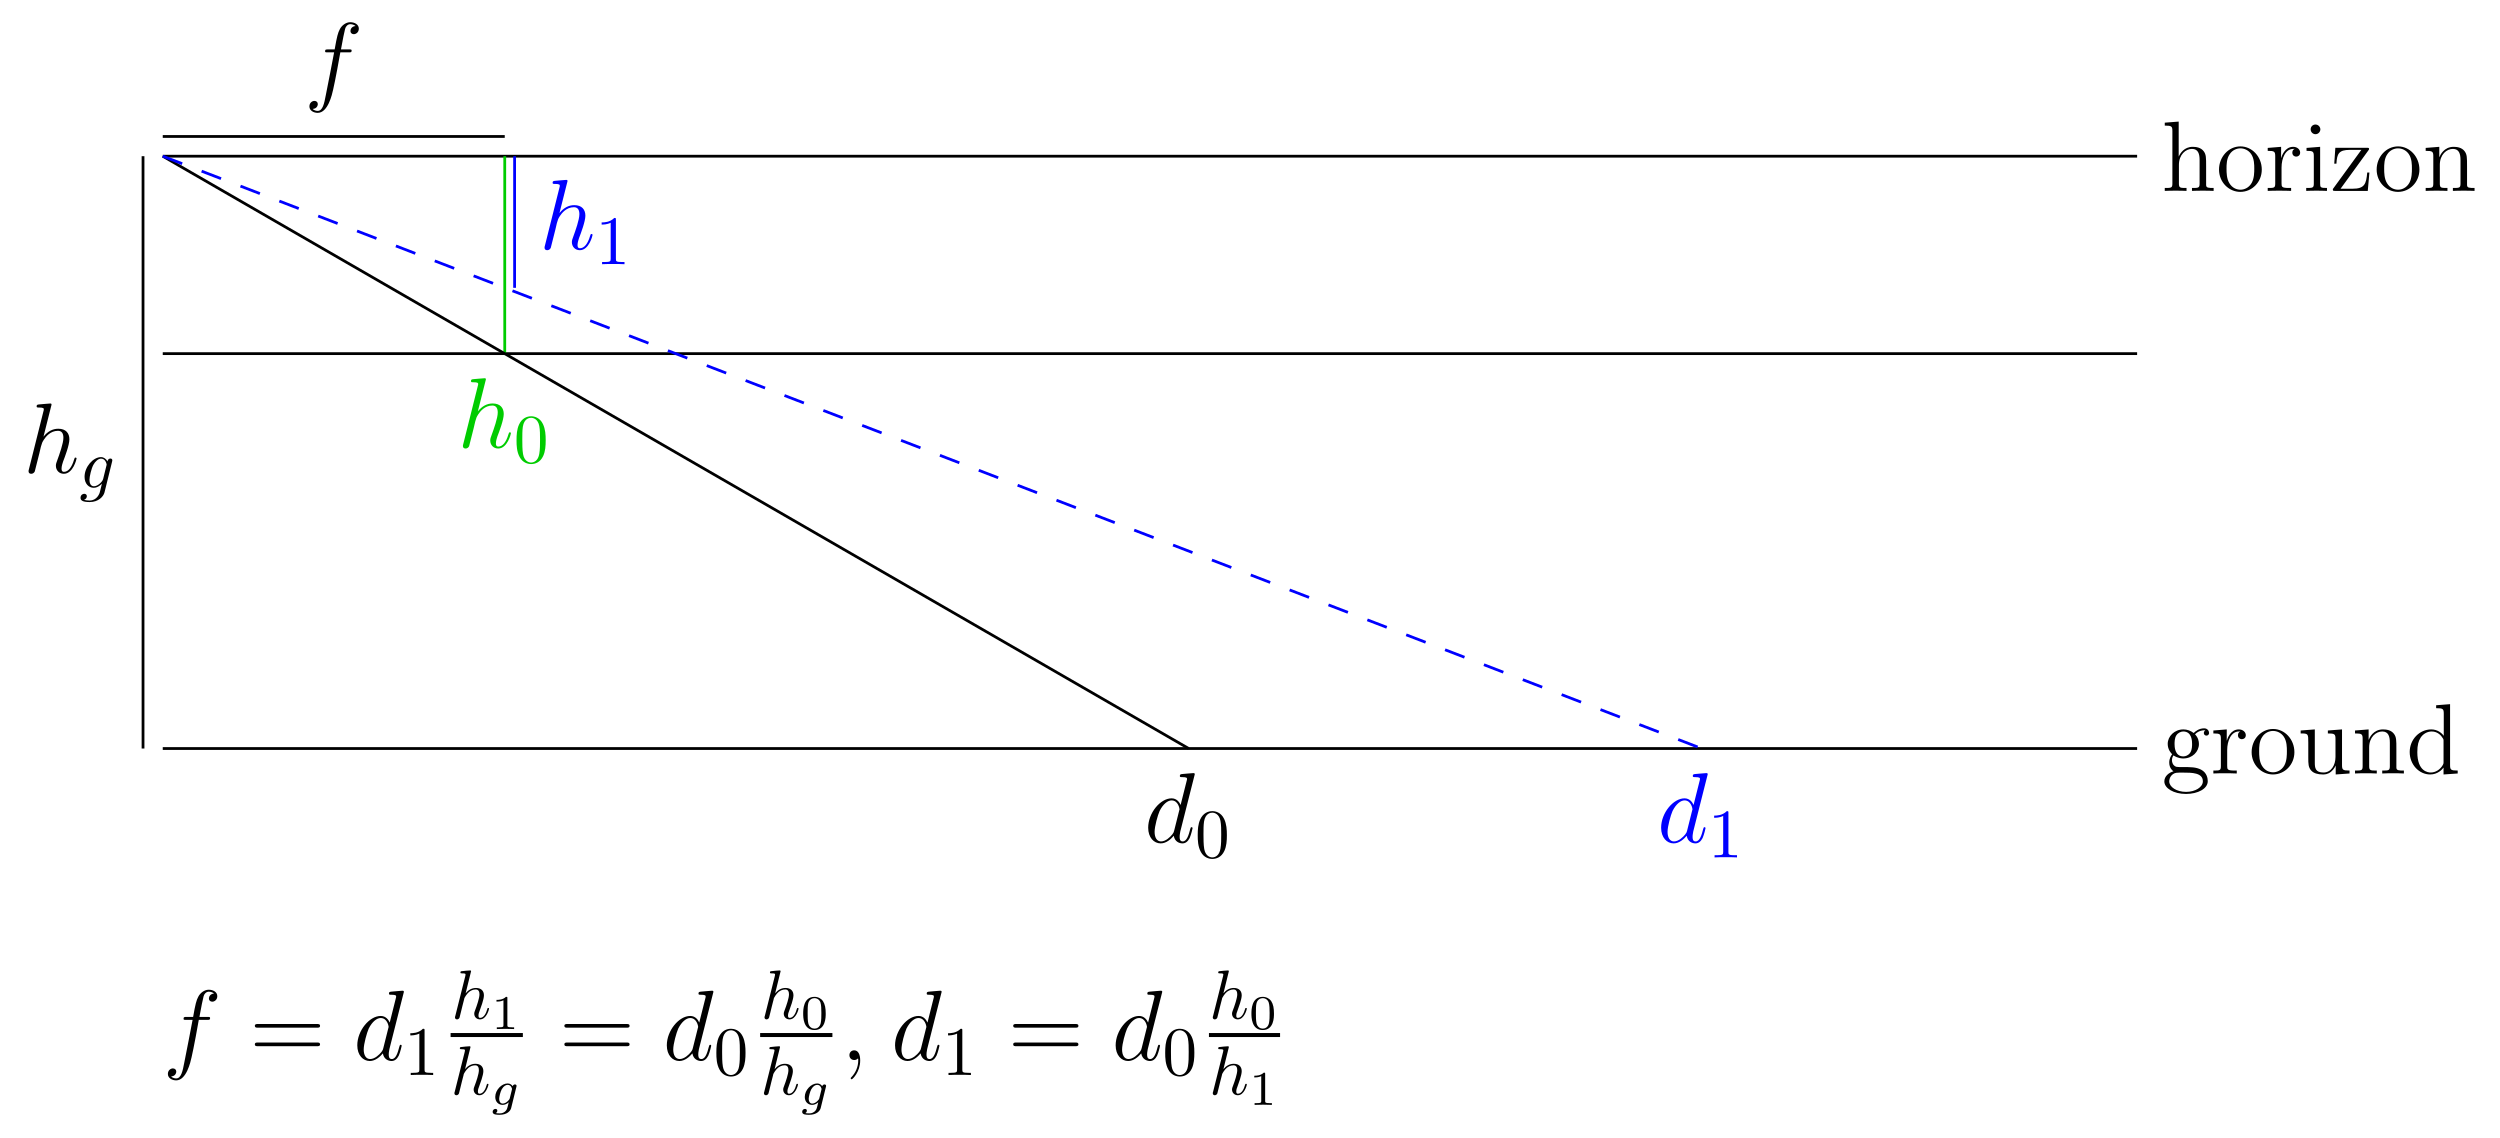
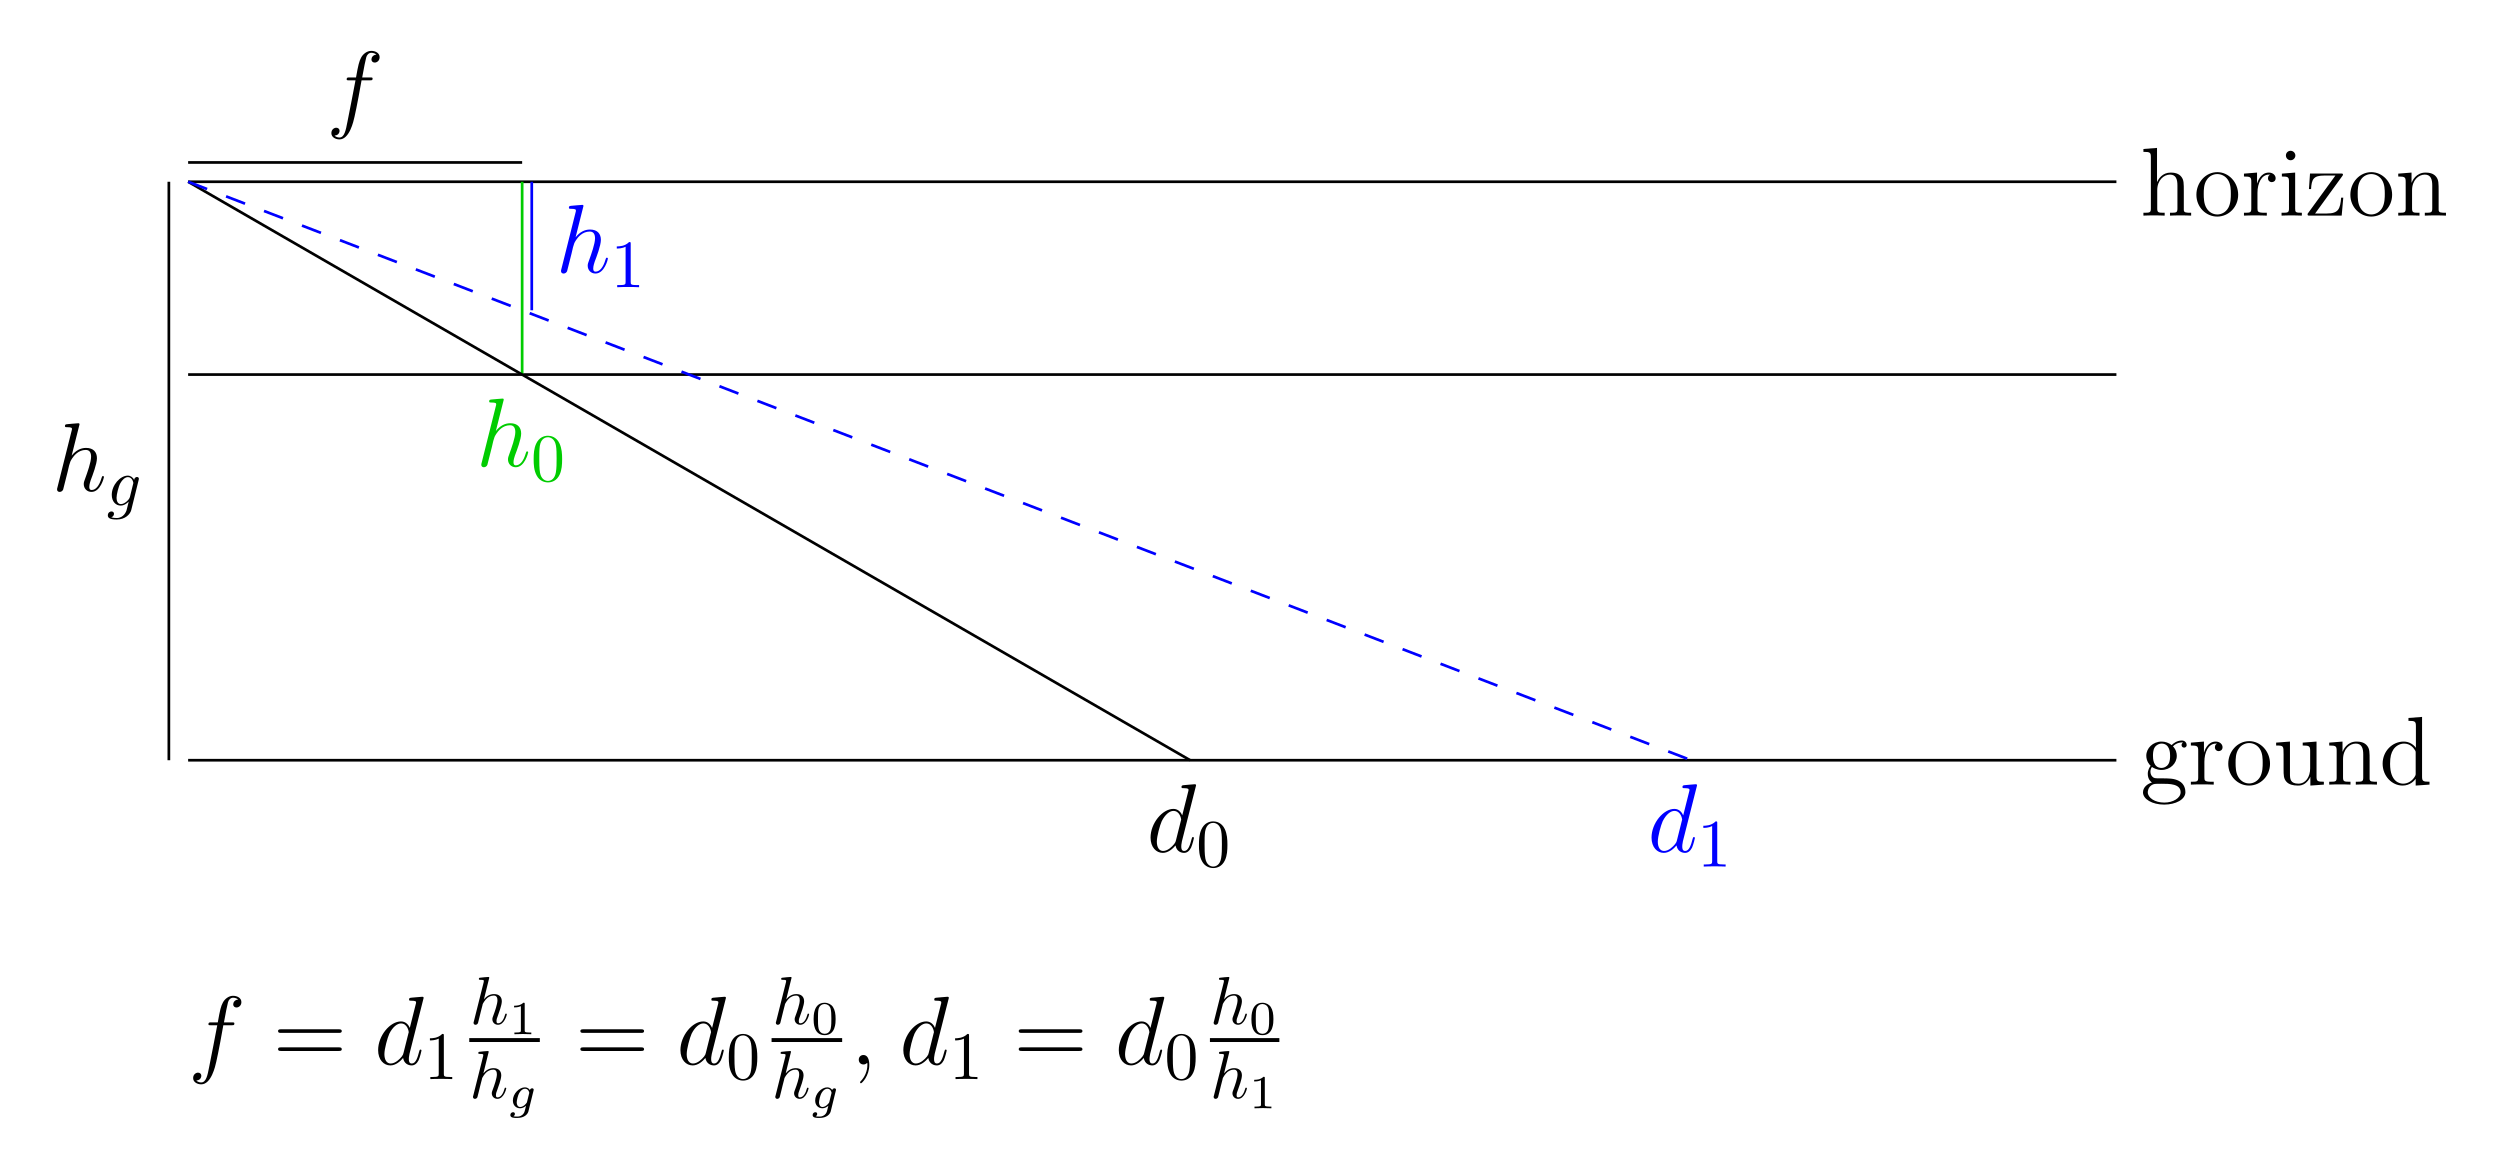
- <svg xmlns="http://www.w3.org/2000/svg" xmlns:xlink="http://www.w3.org/1999/xlink" width="358.937" height="163.311" viewBox="0 0 358.937 163.311">
+ <svg xmlns="http://www.w3.org/2000/svg" xmlns:xlink="http://www.w3.org/1999/xlink" width="367.515" height="171.89" viewBox="0 0 367.515 171.89">
  <defs>
    <g>
      <g id="glyph-0-0">
        <path d="M 6.391 -3.484 C 6.391 -4.812 6.391 -5.219 6.047 -5.688 C 5.641 -6.234 4.969 -6.328 4.469 -6.328 C 3.234 -6.328 2.672 -5.391 2.469 -4.953 L 2.453 -4.953 L 2.453 -9.953 L 0.453 -9.797 L 0.453 -9.375 C 1.438 -9.375 1.547 -9.281 1.547 -8.578 L 1.547 -1.062 C 1.547 -0.422 1.391 -0.422 0.453 -0.422 L 0.453 0 C 0.828 -0.031 1.609 -0.031 2.016 -0.031 C 2.422 -0.031 3.203 -0.031 3.578 0 L 3.578 -0.422 C 2.656 -0.422 2.484 -0.422 2.484 -1.062 L 2.484 -3.734 C 2.484 -5.234 3.469 -6.031 4.359 -6.031 C 5.25 -6.031 5.453 -5.312 5.453 -4.438 L 5.453 -1.062 C 5.453 -0.422 5.297 -0.422 4.359 -0.422 L 4.359 0 C 4.734 -0.031 5.516 -0.031 5.906 -0.031 C 6.328 -0.031 7.094 -0.031 7.469 0 L 7.469 -0.422 C 6.75 -0.422 6.391 -0.422 6.391 -0.844 Z M 6.391 -3.484 " />
      </g>
      <g id="glyph-0-1">
        <path d="M 6.578 -3.062 C 6.578 -4.922 5.172 -6.391 3.516 -6.391 C 1.797 -6.391 0.438 -4.875 0.438 -3.062 C 0.438 -1.234 1.859 0.141 3.5 0.141 C 5.188 0.141 6.578 -1.266 6.578 -3.062 Z M 3.516 -0.172 C 2.984 -0.172 2.344 -0.406 1.922 -1.109 C 1.531 -1.75 1.516 -2.594 1.516 -3.203 C 1.516 -3.75 1.516 -4.625 1.969 -5.266 C 2.359 -5.875 3 -6.109 3.5 -6.109 C 4.062 -6.109 4.656 -5.859 5.047 -5.297 C 5.5 -4.641 5.5 -3.734 5.5 -3.203 C 5.5 -2.703 5.5 -1.812 5.125 -1.141 C 4.719 -0.438 4.062 -0.172 3.516 -0.172 Z M 3.516 -0.172 " />
      </g>
      <g id="glyph-0-2">
        <path d="M 2.391 -3.344 C 2.391 -4.734 2.969 -6.031 4.078 -6.031 C 4.188 -6.031 4.219 -6.031 4.281 -6.031 C 4.156 -5.969 3.938 -5.875 3.938 -5.5 C 3.938 -5.078 4.266 -4.922 4.484 -4.922 C 4.781 -4.922 5.062 -5.109 5.062 -5.5 C 5.062 -5.922 4.672 -6.328 4.062 -6.328 C 2.844 -6.328 2.422 -5 2.344 -4.734 L 2.328 -4.734 L 2.328 -6.328 L 0.406 -6.172 L 0.406 -5.75 C 1.375 -5.75 1.484 -5.656 1.484 -4.953 L 1.484 -1.062 C 1.484 -0.422 1.328 -0.422 0.406 -0.422 L 0.406 0 C 0.797 -0.031 1.594 -0.031 2.016 -0.031 C 2.406 -0.031 3.422 -0.031 3.766 0 L 3.766 -0.422 L 3.469 -0.422 C 2.422 -0.422 2.391 -0.578 2.391 -1.094 Z M 2.391 -3.344 " />
      </g>
      <g id="glyph-0-3">
        <path d="M 2.5 -8.828 C 2.5 -9.203 2.188 -9.531 1.797 -9.531 C 1.422 -9.531 1.109 -9.234 1.109 -8.844 C 1.109 -8.422 1.453 -8.141 1.797 -8.141 C 2.234 -8.141 2.5 -8.516 2.5 -8.828 Z M 0.516 -6.172 L 0.516 -5.75 C 1.438 -5.75 1.562 -5.672 1.562 -4.969 L 1.562 -1.062 C 1.562 -0.422 1.406 -0.422 0.469 -0.422 L 0.469 0 C 0.875 -0.031 1.562 -0.031 1.984 -0.031 C 2.141 -0.031 2.969 -0.031 3.453 0 L 3.453 -0.422 C 2.531 -0.422 2.469 -0.484 2.469 -1.047 L 2.469 -6.328 Z M 0.516 -6.172 " />
      </g>
      <g id="glyph-0-4">
        <path d="M 5.469 -5.781 C 5.594 -5.938 5.594 -5.969 5.594 -6.031 C 5.594 -6.188 5.5 -6.188 5.25 -6.188 L 0.75 -6.188 L 0.594 -3.906 L 0.906 -3.906 C 0.984 -5.359 1.266 -5.891 2.828 -5.891 L 4.484 -5.891 L 0.391 -0.266 C 0.391 0 0.422 0 0.734 0 L 5.406 0 L 5.641 -2.641 L 5.328 -2.641 C 5.188 -1 4.953 -0.312 3.234 -0.312 L 1.5 -0.312 Z M 5.469 -5.781 " />
      </g>
      <g id="glyph-0-5">
        <path d="M 6.391 -3.484 C 6.391 -4.812 6.391 -5.219 6.047 -5.688 C 5.641 -6.234 4.969 -6.328 4.469 -6.328 C 3.078 -6.328 2.531 -5.141 2.422 -4.844 L 2.406 -4.844 L 2.406 -6.328 L 0.453 -6.172 L 0.453 -5.75 C 1.438 -5.75 1.547 -5.656 1.547 -4.953 L 1.547 -1.062 C 1.547 -0.422 1.391 -0.422 0.453 -0.422 L 0.453 0 C 0.828 -0.031 1.609 -0.031 2.016 -0.031 C 2.422 -0.031 3.203 -0.031 3.578 0 L 3.578 -0.422 C 2.656 -0.422 2.484 -0.422 2.484 -1.062 L 2.484 -3.734 C 2.484 -5.234 3.469 -6.031 4.359 -6.031 C 5.25 -6.031 5.453 -5.312 5.453 -4.438 L 5.453 -1.062 C 5.453 -0.422 5.297 -0.422 4.359 -0.422 L 4.359 0 C 4.734 -0.031 5.516 -0.031 5.906 -0.031 C 6.328 -0.031 7.094 -0.031 7.469 0 L 7.469 -0.422 C 6.75 -0.422 6.391 -0.422 6.391 -0.844 Z M 6.391 -3.484 " />
      </g>
      <g id="glyph-0-6">
        <path d="M 1.703 -2.594 C 2.375 -2.156 2.953 -2.156 3.109 -2.156 C 4.406 -2.156 5.359 -3.125 5.359 -4.234 C 5.359 -4.625 5.25 -5.156 4.797 -5.625 C 5.344 -6.203 6.031 -6.203 6.094 -6.203 C 6.156 -6.203 6.219 -6.203 6.281 -6.172 C 6.141 -6.109 6.062 -5.969 6.062 -5.812 C 6.062 -5.609 6.203 -5.438 6.438 -5.438 C 6.562 -5.438 6.812 -5.516 6.812 -5.828 C 6.812 -6.078 6.609 -6.484 6.109 -6.484 C 5.359 -6.484 4.812 -6.031 4.609 -5.812 C 4.172 -6.141 3.672 -6.328 3.125 -6.328 C 1.844 -6.328 0.875 -5.344 0.875 -4.25 C 0.875 -3.422 1.375 -2.891 1.516 -2.766 C 1.344 -2.547 1.094 -2.141 1.094 -1.578 C 1.094 -0.75 1.594 -0.391 1.703 -0.312 C 1.047 -0.125 0.391 0.391 0.391 1.141 C 0.391 2.125 1.734 2.938 3.5 2.938 C 5.203 2.938 6.625 2.188 6.625 1.109 C 6.625 0.75 6.531 -0.094 5.672 -0.547 C 4.938 -0.922 4.219 -0.922 2.984 -0.922 C 2.109 -0.922 2.016 -0.922 1.75 -1.188 C 1.609 -1.328 1.484 -1.609 1.484 -1.906 C 1.484 -2.156 1.562 -2.391 1.703 -2.594 Z M 3.125 -2.453 C 1.859 -2.453 1.859 -3.906 1.859 -4.234 C 1.859 -4.484 1.859 -5.078 2.109 -5.469 C 2.375 -5.875 2.812 -6.031 3.109 -6.031 C 4.375 -6.031 4.375 -4.578 4.375 -4.25 C 4.375 -3.984 4.375 -3.406 4.125 -3.016 C 3.859 -2.594 3.422 -2.453 3.125 -2.453 Z M 3.516 2.641 C 2.141 2.641 1.094 1.938 1.094 1.125 C 1.094 1 1.125 0.438 1.656 0.078 C 1.984 -0.125 2.109 -0.125 3.109 -0.125 C 4.297 -0.125 5.922 -0.125 5.922 1.125 C 5.922 1.969 4.828 2.641 3.516 2.641 Z M 3.516 2.641 " />
      </g>
      <g id="glyph-0-7">
        <path d="M 4.359 -6.172 L 4.359 -5.75 C 5.328 -5.75 5.453 -5.656 5.453 -4.953 L 5.453 -2.375 C 5.453 -1.156 4.812 -0.141 3.734 -0.141 C 2.547 -0.141 2.484 -0.812 2.484 -1.578 L 2.484 -6.328 L 0.453 -6.172 L 0.453 -5.75 C 1.547 -5.75 1.547 -5.703 1.547 -4.438 L 1.547 -2.281 C 1.547 -1.391 1.547 -0.875 1.984 -0.406 C 2.328 -0.031 2.906 0.141 3.641 0.141 C 3.891 0.141 4.344 0.141 4.828 -0.266 C 5.25 -0.609 5.484 -1.141 5.484 -1.141 L 5.484 0.141 L 7.469 0 L 7.469 -0.422 C 6.5 -0.422 6.391 -0.516 6.391 -1.219 L 6.391 -6.328 Z M 4.359 -6.172 " />
      </g>
      <g id="glyph-0-8">
        <path d="M 4.297 -9.797 L 4.297 -9.375 C 5.281 -9.375 5.391 -9.281 5.391 -8.578 L 5.391 -5.406 C 5.094 -5.828 4.469 -6.328 3.594 -6.328 C 1.938 -6.328 0.5 -4.922 0.5 -3.078 C 0.5 -1.266 1.859 0.141 3.438 0.141 C 4.531 0.141 5.156 -0.578 5.359 -0.844 L 5.359 0.141 L 7.391 0 L 7.391 -0.422 C 6.406 -0.422 6.297 -0.516 6.297 -1.219 L 6.297 -9.953 Z M 5.359 -1.672 C 5.359 -1.422 5.359 -1.375 5.156 -1.062 C 4.812 -0.562 4.234 -0.141 3.516 -0.141 C 3.141 -0.141 1.594 -0.281 1.594 -3.062 C 1.594 -4.109 1.766 -4.672 2.078 -5.156 C 2.359 -5.594 2.938 -6.031 3.656 -6.031 C 4.547 -6.031 5.047 -5.391 5.188 -5.156 C 5.359 -4.922 5.359 -4.891 5.359 -4.641 Z M 5.359 -1.672 " />
      </g>
      <g id="glyph-0-9">
        <path d="M 9.688 -4.641 C 9.891 -4.641 10.141 -4.641 10.141 -4.906 C 10.141 -5.172 9.891 -5.172 9.688 -5.172 L 1.234 -5.172 C 1.031 -5.172 0.781 -5.172 0.781 -4.922 C 0.781 -4.641 1.016 -4.641 1.234 -4.641 Z M 9.688 -1.984 C 9.891 -1.984 10.141 -1.984 10.141 -2.234 C 10.141 -2.516 9.891 -2.516 9.688 -2.516 L 1.234 -2.516 C 1.031 -2.516 0.781 -2.516 0.781 -2.25 C 0.781 -1.984 1.016 -1.984 1.234 -1.984 Z M 9.688 -1.984 " />
      </g>
      <g id="glyph-0-10">
        <path d="M 2.797 0.062 C 2.797 -0.828 2.5 -1.391 1.938 -1.391 C 1.516 -1.391 1.25 -1.078 1.25 -0.703 C 1.25 -0.312 1.516 0 1.953 0 C 2.172 0 2.328 -0.094 2.406 -0.172 C 2.453 -0.219 2.469 -0.219 2.484 -0.219 C 2.516 -0.219 2.516 -0.016 2.516 0.062 C 2.516 0.969 2.141 1.844 1.5 2.5 C 1.453 2.531 1.438 2.562 1.438 2.625 C 1.438 2.703 1.5 2.766 1.578 2.766 C 1.703 2.766 2.797 1.703 2.797 0.062 Z M 2.797 0.062 " />
      </g>
      <g id="glyph-1-0">
        <path d="M 4.031 -9.594 C 4.047 -9.656 4.078 -9.734 4.078 -9.812 C 4.078 -9.953 3.938 -9.953 3.906 -9.953 C 3.891 -9.953 3.188 -9.891 3.109 -9.891 C 2.875 -9.875 2.656 -9.844 2.391 -9.828 C 2.031 -9.797 1.938 -9.781 1.938 -9.531 C 1.938 -9.375 2.047 -9.375 2.25 -9.375 C 2.953 -9.375 2.969 -9.25 2.969 -9.109 C 2.969 -9.016 2.938 -8.906 2.922 -8.859 L 0.844 -0.562 C 0.781 -0.344 0.781 -0.312 0.781 -0.234 C 0.781 0.094 1.031 0.141 1.172 0.141 C 1.422 0.141 1.609 -0.047 1.672 -0.203 L 2.328 -2.797 C 2.391 -3.109 2.484 -3.406 2.547 -3.734 C 2.719 -4.328 2.719 -4.344 2.984 -4.766 C 3.25 -5.172 3.906 -6.031 5 -6.031 C 5.578 -6.031 5.781 -5.609 5.781 -5.031 C 5.781 -4.234 5.219 -2.672 4.906 -1.812 C 4.781 -1.469 4.703 -1.281 4.703 -1.016 C 4.703 -0.375 5.156 0.141 5.844 0.141 C 7.172 0.141 7.672 -1.969 7.672 -2.047 C 7.672 -2.125 7.609 -2.188 7.531 -2.188 C 7.406 -2.188 7.391 -2.141 7.312 -1.891 C 6.984 -0.75 6.453 -0.141 5.875 -0.141 C 5.734 -0.141 5.516 -0.156 5.516 -0.609 C 5.516 -0.984 5.688 -1.453 5.734 -1.609 C 6 -2.297 6.641 -3.984 6.641 -4.812 C 6.641 -5.688 6.141 -6.328 5.047 -6.328 C 4.234 -6.328 3.516 -5.938 2.922 -5.188 Z M 4.031 -9.594 " />
      </g>
      <g id="glyph-1-1">
        <path d="M 6.391 -5.766 C 6.688 -5.766 6.797 -5.766 6.797 -6.031 C 6.797 -6.188 6.688 -6.188 6.422 -6.188 L 5.266 -6.188 C 5.531 -7.656 5.734 -8.672 5.859 -9.141 C 5.938 -9.484 6.234 -9.812 6.609 -9.812 C 6.906 -9.812 7.219 -9.688 7.359 -9.547 C 6.797 -9.5 6.625 -9.078 6.625 -8.828 C 6.625 -8.547 6.844 -8.375 7.109 -8.375 C 7.406 -8.375 7.828 -8.625 7.828 -9.172 C 7.828 -9.766 7.234 -10.094 6.594 -10.094 C 5.984 -10.094 5.375 -9.641 5.094 -9.078 C 4.828 -8.578 4.688 -8.062 4.359 -6.188 L 3.406 -6.188 C 3.125 -6.188 2.984 -6.188 2.984 -5.922 C 2.984 -5.766 3.062 -5.766 3.359 -5.766 L 4.281 -5.766 C 4.016 -4.438 3.422 -1.188 3.094 0.344 C 2.859 1.594 2.641 2.641 1.922 2.641 C 1.875 2.641 1.469 2.641 1.203 2.359 C 1.938 2.312 1.938 1.672 1.938 1.656 C 1.938 1.375 1.719 1.203 1.453 1.203 C 1.156 1.203 0.734 1.453 0.734 2 C 0.734 2.609 1.359 2.922 1.922 2.922 C 3.391 2.922 3.984 0.297 4.141 -0.422 C 4.406 -1.516 5.109 -5.328 5.172 -5.766 Z M 6.391 -5.766 " />
      </g>
      <g id="glyph-1-2">
        <path d="M 7.219 -9.594 C 7.234 -9.656 7.266 -9.734 7.266 -9.812 C 7.266 -9.953 7.109 -9.953 7.078 -9.953 C 7.078 -9.953 6.375 -9.891 6.297 -9.891 C 6.047 -9.875 5.844 -9.844 5.578 -9.828 C 5.219 -9.797 5.125 -9.781 5.125 -9.531 C 5.125 -9.375 5.234 -9.375 5.438 -9.375 C 6.141 -9.375 6.156 -9.25 6.156 -9.109 C 6.156 -9.016 6.125 -8.906 6.109 -8.859 L 5.234 -5.375 C 5.078 -5.75 4.688 -6.328 3.938 -6.328 C 2.328 -6.328 0.578 -4.234 0.578 -2.109 C 0.578 -0.688 1.406 0.141 2.375 0.141 C 3.172 0.141 3.844 -0.469 4.25 -0.953 C 4.391 -0.094 5.062 0.141 5.5 0.141 C 5.922 0.141 6.266 -0.109 6.531 -0.625 C 6.75 -1.125 6.953 -2 6.953 -2.047 C 6.953 -2.125 6.906 -2.188 6.812 -2.188 C 6.688 -2.188 6.672 -2.109 6.609 -1.891 C 6.391 -1.047 6.125 -0.141 5.531 -0.141 C 5.125 -0.141 5.094 -0.516 5.094 -0.797 C 5.094 -0.859 5.094 -1.156 5.188 -1.562 Z M 4.312 -1.703 C 4.25 -1.469 4.25 -1.438 4.047 -1.156 C 3.734 -0.766 3.094 -0.141 2.422 -0.141 C 1.844 -0.141 1.5 -0.672 1.5 -1.516 C 1.5 -2.312 1.953 -3.922 2.219 -4.516 C 2.719 -5.516 3.391 -6.031 3.938 -6.031 C 4.891 -6.031 5.078 -4.859 5.078 -4.75 C 5.078 -4.734 5.031 -4.547 5.016 -4.516 Z M 4.312 -1.703 " />
      </g>
      <g id="glyph-2-0">
        <path d="M 4.578 -3.188 C 4.578 -3.984 4.531 -4.781 4.188 -5.516 C 3.734 -6.484 2.906 -6.641 2.5 -6.641 C 1.891 -6.641 1.172 -6.375 0.75 -5.453 C 0.438 -4.766 0.391 -3.984 0.391 -3.188 C 0.391 -2.438 0.422 -1.547 0.844 -0.781 C 1.266 0.016 2 0.219 2.484 0.219 C 3.016 0.219 3.781 0.016 4.219 -0.938 C 4.531 -1.625 4.578 -2.406 4.578 -3.188 Z M 2.484 0 C 2.094 0 1.5 -0.25 1.328 -1.203 C 1.219 -1.797 1.219 -2.719 1.219 -3.312 C 1.219 -3.953 1.219 -4.609 1.297 -5.141 C 1.484 -6.328 2.234 -6.422 2.484 -6.422 C 2.812 -6.422 3.469 -6.234 3.656 -5.25 C 3.766 -4.688 3.766 -3.938 3.766 -3.312 C 3.766 -2.562 3.766 -1.891 3.656 -1.25 C 3.5 -0.297 2.938 0 2.484 0 Z M 2.484 0 " />
      </g>
      <g id="glyph-2-1">
        <path d="M 2.938 -6.375 C 2.938 -6.625 2.938 -6.641 2.703 -6.641 C 2.078 -6 1.203 -6 0.891 -6 L 0.891 -5.688 C 1.094 -5.688 1.672 -5.688 2.188 -5.953 L 2.188 -0.781 C 2.188 -0.422 2.156 -0.312 1.266 -0.312 L 0.953 -0.312 L 0.953 0 C 1.297 -0.031 2.156 -0.031 2.562 -0.031 C 2.953 -0.031 3.828 -0.031 4.172 0 L 4.172 -0.312 L 3.859 -0.312 C 2.953 -0.312 2.938 -0.422 2.938 -0.781 Z M 2.938 -6.375 " />
      </g>
      <g id="glyph-3-0">
        <path d="M 4.688 -3.766 C 4.703 -3.812 4.719 -3.875 4.719 -3.938 C 4.719 -4.109 4.609 -4.203 4.438 -4.203 C 4.344 -4.203 4.062 -4.141 4.031 -3.781 C 3.844 -4.141 3.5 -4.406 3.094 -4.406 C 1.969 -4.406 0.734 -3.016 0.734 -1.578 C 0.734 -0.594 1.328 0 2.047 0 C 2.641 0 3.109 -0.469 3.203 -0.578 L 3.219 -0.562 C 3.016 0.312 2.891 0.734 2.891 0.75 C 2.844 0.844 2.516 1.828 1.453 1.828 C 1.266 1.828 0.938 1.812 0.656 1.719 C 0.953 1.641 1.062 1.375 1.062 1.203 C 1.062 1.047 0.953 0.859 0.688 0.859 C 0.469 0.859 0.156 1.031 0.156 1.438 C 0.156 1.844 0.516 2.047 1.469 2.047 C 2.719 2.047 3.438 1.266 3.594 0.672 Z M 3.406 -1.281 C 3.344 -1.016 3.109 -0.766 2.891 -0.578 C 2.688 -0.406 2.375 -0.219 2.078 -0.219 C 1.578 -0.219 1.438 -0.734 1.438 -1.141 C 1.438 -1.609 1.719 -2.797 2 -3.297 C 2.266 -3.781 2.688 -4.188 3.109 -4.188 C 3.766 -4.188 3.906 -3.375 3.906 -3.328 C 3.906 -3.281 3.891 -3.219 3.875 -3.188 Z M 3.406 -1.281 " />
      </g>
      <g id="glyph-3-1">
        <path d="M 2.859 -6.812 C 2.859 -6.812 2.859 -6.922 2.734 -6.922 C 2.5 -6.922 1.781 -6.844 1.516 -6.812 C 1.438 -6.812 1.328 -6.797 1.328 -6.625 C 1.328 -6.5 1.422 -6.5 1.562 -6.5 C 2.047 -6.5 2.062 -6.438 2.062 -6.328 L 2.031 -6.125 L 0.594 -0.391 C 0.547 -0.25 0.547 -0.234 0.547 -0.172 C 0.547 0.062 0.75 0.109 0.844 0.109 C 1 0.109 1.156 -0.016 1.203 -0.156 L 1.391 -0.906 L 1.609 -1.797 C 1.672 -2.031 1.734 -2.25 1.781 -2.469 C 1.797 -2.531 1.891 -2.859 1.891 -2.922 C 1.922 -3.016 2.234 -3.562 2.578 -3.844 C 2.797 -4 3.094 -4.188 3.531 -4.188 C 3.953 -4.188 4.062 -3.844 4.062 -3.484 C 4.062 -2.953 3.688 -1.859 3.453 -1.25 C 3.375 -1.031 3.312 -0.906 3.312 -0.703 C 3.312 -0.234 3.672 0.109 4.141 0.109 C 5.078 0.109 5.438 -1.344 5.438 -1.422 C 5.438 -1.531 5.359 -1.531 5.328 -1.531 C 5.219 -1.531 5.219 -1.5 5.172 -1.344 C 5.031 -0.812 4.703 -0.109 4.156 -0.109 C 3.984 -0.109 3.922 -0.203 3.922 -0.438 C 3.922 -0.688 4 -0.922 4.094 -1.141 C 4.25 -1.578 4.703 -2.766 4.703 -3.344 C 4.703 -3.984 4.312 -4.406 3.562 -4.406 C 2.938 -4.406 2.453 -4.094 2.078 -3.641 Z M 2.859 -6.812 " />
      </g>
      <g id="glyph-4-0">
        <path d="M 2.328 -4.438 C 2.328 -4.625 2.328 -4.625 2.125 -4.625 C 1.672 -4.188 1.047 -4.188 0.766 -4.188 L 0.766 -3.938 C 0.922 -3.938 1.391 -3.938 1.766 -4.125 L 1.766 -0.578 C 1.766 -0.344 1.766 -0.25 1.078 -0.25 L 0.812 -0.25 L 0.812 0 C 0.938 0 1.797 -0.031 2.047 -0.031 C 2.266 -0.031 3.141 0 3.297 0 L 3.297 -0.25 L 3.031 -0.25 C 2.328 -0.25 2.328 -0.344 2.328 -0.578 Z M 2.328 -4.438 " />
      </g>
      <g id="glyph-4-1">
        <path d="M 3.594 -2.219 C 3.594 -2.984 3.5 -3.547 3.188 -4.031 C 2.969 -4.344 2.531 -4.625 1.984 -4.625 C 0.359 -4.625 0.359 -2.719 0.359 -2.219 C 0.359 -1.719 0.359 0.141 1.984 0.141 C 3.594 0.141 3.594 -1.719 3.594 -2.219 Z M 1.984 -0.062 C 1.656 -0.062 1.234 -0.25 1.094 -0.812 C 1 -1.219 1 -1.797 1 -2.312 C 1 -2.828 1 -3.359 1.094 -3.734 C 1.25 -4.281 1.688 -4.438 1.984 -4.438 C 2.359 -4.438 2.719 -4.203 2.844 -3.797 C 2.953 -3.422 2.969 -2.922 2.969 -2.312 C 2.969 -1.797 2.969 -1.281 2.875 -0.844 C 2.734 -0.203 2.266 -0.062 1.984 -0.062 Z M 1.984 -0.062 " />
      </g>
      <g id="glyph-5-0">
        <path d="M 3.703 -2.578 C 3.734 -2.672 3.734 -2.703 3.734 -2.719 C 3.734 -2.875 3.609 -2.938 3.5 -2.938 C 3.344 -2.938 3.203 -2.812 3.172 -2.672 C 3.062 -2.859 2.828 -3.078 2.453 -3.078 C 1.594 -3.078 0.672 -2.141 0.672 -1.141 C 0.672 -0.422 1.156 0 1.734 0 C 2.062 0 2.359 -0.156 2.609 -0.375 L 2.453 0.25 C 2.375 0.547 2.328 0.734 2.062 0.969 C 1.75 1.219 1.453 1.219 1.281 1.219 C 0.969 1.219 0.875 1.203 0.75 1.172 C 0.922 1.094 0.969 0.922 0.969 0.828 C 0.969 0.656 0.844 0.578 0.703 0.578 C 0.5 0.578 0.297 0.734 0.297 1 C 0.297 1.422 0.906 1.422 1.297 1.422 C 2.391 1.422 2.844 0.859 2.953 0.469 Z M 2.75 -0.922 C 2.719 -0.828 2.719 -0.812 2.594 -0.672 C 2.359 -0.375 2.016 -0.188 1.75 -0.188 C 1.406 -0.188 1.234 -0.5 1.234 -0.859 C 1.234 -1.156 1.422 -1.938 1.609 -2.25 C 1.891 -2.734 2.219 -2.875 2.453 -2.875 C 2.953 -2.875 3.078 -2.359 3.078 -2.281 C 3.078 -2.266 3.078 -2.266 3.062 -2.188 Z M 2.75 -0.922 " />
      </g>
    </g>
  </defs>
-   <path fill="none" stroke-width="0.399" stroke-linecap="butt" stroke-linejoin="miter" stroke="rgb(0%, 0%, 0%)" stroke-opacity="1" stroke-miterlimit="10" d="M -0.002 0.001 L 283.467 0.001 " transform="matrix(1, 0, 0, -1, 23.369, 22.427)" />
-   <g fill="rgb(0%, 0%, 0%)" fill-opacity="1">
-     <use xlink:href="#glyph-0-0" x="310.353" y="27.409" />
-     <use xlink:href="#glyph-0-1" x="318.157" y="27.409" />
-     <use xlink:href="#glyph-0-2" x="325.181" y="27.409" />
-     <use xlink:href="#glyph-0-3" x="330.644" y="27.409" />
-     <use xlink:href="#glyph-0-4" x="334.546" y="27.409" />
-     <use xlink:href="#glyph-0-1" x="340.79" y="27.409" />
-     <use xlink:href="#glyph-0-5" x="347.814" y="27.409" />
-   </g>
-   <path fill="none" stroke-width="0.399" stroke-linecap="butt" stroke-linejoin="miter" stroke="rgb(0%, 0%, 0%)" stroke-opacity="1" stroke-miterlimit="10" d="M -0.002 -28.346 L 283.467 -28.346 " transform="matrix(1, 0, 0, -1, 23.369, 22.427)" />
-   <path fill="none" stroke-width="0.399" stroke-linecap="butt" stroke-linejoin="miter" stroke="rgb(0%, 79.999%, 0%)" stroke-opacity="1" stroke-miterlimit="10" d="M 49.1 0.001 L 49.1 -28.346 " transform="matrix(1, 0, 0, -1, 23.369, 22.427)" />
+   <path fill-rule="nonzero" fill="rgb(100%, 100%, 100%)" fill-opacity="1" d="M 0 171.891 L 0 0 L 367.52 0 L 367.52 171.891 Z M 0 171.891 " />
+   <path fill="none" stroke-width="0.399" stroke-linecap="butt" stroke-linejoin="miter" stroke="rgb(0%, 0%, 0%)" stroke-opacity="1" stroke-miterlimit="10" d="M -0.002 -0.002 L 283.467 -0.002 " transform="matrix(1, 0, 0, -1, 27.658, 26.717)" />
+   <g fill="rgb(0%, 0%, 0%)" fill-opacity="1">
+     <use xlink:href="#glyph-0-0" x="314.642" y="31.698" />
+     <use xlink:href="#glyph-0-1" x="322.446" y="31.698" />
+     <use xlink:href="#glyph-0-2" x="329.47" y="31.698" />
+     <use xlink:href="#glyph-0-3" x="334.933" y="31.698" />
+     <use xlink:href="#glyph-0-4" x="338.835" y="31.698" />
+     <use xlink:href="#glyph-0-1" x="345.079" y="31.698" />
+     <use xlink:href="#glyph-0-5" x="352.103" y="31.698" />
+   </g>
+   <path fill="none" stroke-width="0.399" stroke-linecap="butt" stroke-linejoin="miter" stroke="rgb(0%, 0%, 0%)" stroke-opacity="1" stroke-miterlimit="10" d="M -0.002 -28.346 L 283.467 -28.346 " transform="matrix(1, 0, 0, -1, 27.658, 26.717)" />
+   <path fill="none" stroke-width="0.399" stroke-linecap="butt" stroke-linejoin="miter" stroke="rgb(0%, 79.999%, 0%)" stroke-opacity="1" stroke-miterlimit="10" d="M 49.1 -0.002 L 49.1 -28.346 " transform="matrix(1, 0, 0, -1, 27.658, 26.717)" />
  <g fill="rgb(0%, 79.999%, 0%)" fill-opacity="1">
-     <use xlink:href="#glyph-1-0" x="65.684" y="64.256" />
+     <use xlink:href="#glyph-1-0" x="69.973" y="68.546" />
  </g>
  <g fill="rgb(0%, 79.999%, 0%)" fill-opacity="1">
-     <use xlink:href="#glyph-2-0" x="73.77" y="66.408" />
-   </g>
-   <path fill="none" stroke-width="0.399" stroke-linecap="butt" stroke-linejoin="miter" stroke="rgb(0%, 0%, 0%)" stroke-opacity="1" stroke-miterlimit="10" d="M -0.002 2.833 L 49.1 2.833 " transform="matrix(1, 0, 0, -1, 23.369, 22.427)" />
-   <g fill="rgb(0%, 0%, 0%)" fill-opacity="1">
-     <use xlink:href="#glyph-1-1" x="43.69" y="13.283" />
-   </g>
-   <path fill="none" stroke-width="0.399" stroke-linecap="butt" stroke-linejoin="miter" stroke="rgb(0%, 0%, 0%)" stroke-opacity="1" stroke-miterlimit="10" d="M -0.002 -85.042 L 283.467 -85.042 " transform="matrix(1, 0, 0, -1, 23.369, 22.427)" />
-   <g fill="rgb(0%, 0%, 0%)" fill-opacity="1">
-     <use xlink:href="#glyph-0-6" x="310.353" y="111.053" />
-     <use xlink:href="#glyph-0-2" x="317.377" y="111.053" />
-     <use xlink:href="#glyph-0-1" x="322.84" y="111.053" />
-     <use xlink:href="#glyph-0-7" x="329.864" y="111.053" />
-     <use xlink:href="#glyph-0-5" x="337.668" y="111.053" />
-     <use xlink:href="#glyph-0-8" x="345.472" y="111.053" />
-   </g>
-   <path fill="none" stroke-width="0.399" stroke-linecap="butt" stroke-linejoin="miter" stroke="rgb(0%, 0%, 0%)" stroke-opacity="1" stroke-miterlimit="10" d="M -0.002 0.001 L 147.295 -85.042 " transform="matrix(1, 0, 0, -1, 23.369, 22.427)" />
-   <g fill="rgb(0%, 0%, 0%)" fill-opacity="1">
-     <use xlink:href="#glyph-1-2" x="164.272" y="120.949" />
-   </g>
-   <g fill="rgb(0%, 0%, 0%)" fill-opacity="1">
-     <use xlink:href="#glyph-2-0" x="171.571" y="123.101" />
-   </g>
-   <path fill="none" stroke-width="0.399" stroke-linecap="butt" stroke-linejoin="miter" stroke="rgb(0%, 0%, 0%)" stroke-opacity="1" stroke-miterlimit="10" d="M -2.834 0.001 L -2.834 -85.042 " transform="matrix(1, 0, 0, -1, 23.369, 22.427)" />
-   <g fill="rgb(0%, 0%, 0%)" fill-opacity="1">
-     <use xlink:href="#glyph-1-0" x="3.321" y="67.884" />
-   </g>
-   <g fill="rgb(0%, 0%, 0%)" fill-opacity="1">
-     <use xlink:href="#glyph-3-0" x="11.407" y="70.036" />
-   </g>
-   <path fill="none" stroke-width="0.399" stroke-linecap="butt" stroke-linejoin="miter" stroke="rgb(0%, 0%, 100%)" stroke-opacity="1" stroke-dasharray="2.989 2.989" stroke-miterlimit="10" d="M -0.002 0.001 L 220.944 -85.042 " transform="matrix(1, 0, 0, -1, 23.369, 22.427)" />
-   <g fill="rgb(0%, 0%, 100%)" fill-opacity="1">
-     <use xlink:href="#glyph-1-2" x="237.918" y="120.949" />
-   </g>
-   <g fill="rgb(0%, 0%, 100%)" fill-opacity="1">
-     <use xlink:href="#glyph-2-1" x="245.218" y="123.101" />
-   </g>
-   <path fill="none" stroke-width="0.399" stroke-linecap="butt" stroke-linejoin="miter" stroke="rgb(0%, 0%, 100%)" stroke-opacity="1" stroke-miterlimit="10" d="M 50.514 0.001 L 50.514 -18.897 " transform="matrix(1, 0, 0, -1, 23.369, 22.427)" />
-   <g fill="rgb(0%, 0%, 100%)" fill-opacity="1">
-     <use xlink:href="#glyph-1-0" x="77.404" y="35.781" />
-   </g>
-   <g fill="rgb(0%, 0%, 100%)" fill-opacity="1">
-     <use xlink:href="#glyph-2-1" x="85.49" y="37.933" />
-   </g>
-   <g fill="rgb(0%, 0%, 0%)" fill-opacity="1">
-     <use xlink:href="#glyph-1-1" x="23.369" y="152.193" />
-   </g>
-   <g fill="rgb(0%, 0%, 0%)" fill-opacity="1">
-     <use xlink:href="#glyph-0-9" x="35.81" y="152.193" />
-   </g>
-   <g fill="rgb(0%, 0%, 0%)" fill-opacity="1">
-     <use xlink:href="#glyph-1-2" x="50.72" y="152.193" />
-   </g>
-   <g fill="rgb(0%, 0%, 0%)" fill-opacity="1">
-     <use xlink:href="#glyph-2-1" x="58.019" y="154.345" />
-   </g>
-   <g fill="rgb(0%, 0%, 0%)" fill-opacity="1">
-     <use xlink:href="#glyph-3-1" x="64.777" y="146.251" />
-   </g>
-   <g fill="rgb(0%, 0%, 0%)" fill-opacity="1">
-     <use xlink:href="#glyph-4-0" x="70.517" y="147.746" />
-   </g>
-   <path fill="none" stroke-width="0.574" stroke-linecap="butt" stroke-linejoin="miter" stroke="rgb(0%, 0%, 0%)" stroke-opacity="1" stroke-miterlimit="10" d="M 0.001 0.001 L 10.376 0.001 " transform="matrix(1, 0, 0, -1, 64.694, 148.606)" />
-   <g fill="rgb(0%, 0%, 0%)" fill-opacity="1">
-     <use xlink:href="#glyph-3-1" x="64.694" y="157.14" />
-   </g>
-   <g fill="rgb(0%, 0%, 0%)" fill-opacity="1">
-     <use xlink:href="#glyph-5-0" x="70.434" y="158.634" />
-   </g>
-   <g fill="rgb(0%, 0%, 0%)" fill-opacity="1">
-     <use xlink:href="#glyph-0-9" x="80.25" y="152.193" />
-   </g>
-   <g fill="rgb(0%, 0%, 0%)" fill-opacity="1">
-     <use xlink:href="#glyph-1-2" x="95.16" y="152.193" />
-   </g>
-   <g fill="rgb(0%, 0%, 0%)" fill-opacity="1">
-     <use xlink:href="#glyph-2-0" x="102.46" y="154.345" />
-   </g>
-   <g fill="rgb(0%, 0%, 0%)" fill-opacity="1">
-     <use xlink:href="#glyph-3-1" x="109.217" y="146.251" />
-   </g>
-   <g fill="rgb(0%, 0%, 0%)" fill-opacity="1">
-     <use xlink:href="#glyph-4-1" x="114.958" y="147.746" />
-   </g>
-   <path fill="none" stroke-width="0.574" stroke-linecap="butt" stroke-linejoin="miter" stroke="rgb(0%, 0%, 0%)" stroke-opacity="1" stroke-miterlimit="10" d="M 0.002 0.001 L 10.377 0.001 " transform="matrix(1, 0, 0, -1, 109.135, 148.606)" />
-   <g fill="rgb(0%, 0%, 0%)" fill-opacity="1">
-     <use xlink:href="#glyph-3-1" x="109.135" y="157.14" />
-   </g>
-   <g fill="rgb(0%, 0%, 0%)" fill-opacity="1">
-     <use xlink:href="#glyph-5-0" x="114.875" y="158.634" />
-   </g>
-   <g fill="rgb(0%, 0%, 0%)" fill-opacity="1">
-     <use xlink:href="#glyph-0-10" x="120.705" y="152.193" />
-   </g>
-   <g fill="rgb(0%, 0%, 0%)" fill-opacity="1">
-     <use xlink:href="#glyph-1-2" x="127.928" y="152.193" />
-   </g>
-   <g fill="rgb(0%, 0%, 0%)" fill-opacity="1">
-     <use xlink:href="#glyph-2-1" x="135.227" y="154.345" />
-   </g>
-   <g fill="rgb(0%, 0%, 0%)" fill-opacity="1">
-     <use xlink:href="#glyph-0-9" x="144.691" y="152.193" />
-   </g>
-   <g fill="rgb(0%, 0%, 0%)" fill-opacity="1">
-     <use xlink:href="#glyph-1-2" x="159.602" y="152.193" />
-   </g>
-   <g fill="rgb(0%, 0%, 0%)" fill-opacity="1">
-     <use xlink:href="#glyph-2-0" x="166.901" y="154.345" />
-   </g>
-   <g fill="rgb(0%, 0%, 0%)" fill-opacity="1">
-     <use xlink:href="#glyph-3-1" x="173.576" y="146.251" />
-   </g>
-   <g fill="rgb(0%, 0%, 0%)" fill-opacity="1">
-     <use xlink:href="#glyph-4-1" x="179.316" y="147.746" />
-   </g>
-   <path fill="none" stroke-width="0.574" stroke-linecap="butt" stroke-linejoin="miter" stroke="rgb(0%, 0%, 0%)" stroke-opacity="1" stroke-miterlimit="10" d="M -0.002 0.001 L 10.209 0.001 " transform="matrix(1, 0, 0, -1, 173.576, 148.606)" />
-   <g fill="rgb(0%, 0%, 0%)" fill-opacity="1">
-     <use xlink:href="#glyph-3-1" x="173.576" y="157.14" />
-   </g>
-   <g fill="rgb(0%, 0%, 0%)" fill-opacity="1">
-     <use xlink:href="#glyph-4-0" x="179.316" y="158.634" />
+     <use xlink:href="#glyph-2-0" x="78.059" y="70.698" />
+   </g>
+   <path fill="none" stroke-width="0.399" stroke-linecap="butt" stroke-linejoin="miter" stroke="rgb(0%, 0%, 0%)" stroke-opacity="1" stroke-miterlimit="10" d="M -0.002 2.834 L 49.1 2.834 " transform="matrix(1, 0, 0, -1, 27.658, 26.717)" />
+   <g fill="rgb(0%, 0%, 0%)" fill-opacity="1">
+     <use xlink:href="#glyph-1-1" x="47.979" y="17.573" />
+   </g>
+   <path fill="none" stroke-width="0.399" stroke-linecap="butt" stroke-linejoin="miter" stroke="rgb(0%, 0%, 0%)" stroke-opacity="1" stroke-miterlimit="10" d="M -0.002 -85.041 L 283.467 -85.041 " transform="matrix(1, 0, 0, -1, 27.658, 26.717)" />
+   <g fill="rgb(0%, 0%, 0%)" fill-opacity="1">
+     <use xlink:href="#glyph-0-6" x="314.642" y="115.343" />
+     <use xlink:href="#glyph-0-2" x="321.666" y="115.343" />
+     <use xlink:href="#glyph-0-1" x="327.129" y="115.343" />
+     <use xlink:href="#glyph-0-7" x="334.153" y="115.343" />
+     <use xlink:href="#glyph-0-5" x="341.957" y="115.343" />
+     <use xlink:href="#glyph-0-8" x="349.761" y="115.343" />
+   </g>
+   <path fill="none" stroke-width="0.399" stroke-linecap="butt" stroke-linejoin="miter" stroke="rgb(0%, 0%, 0%)" stroke-opacity="1" stroke-miterlimit="10" d="M -0.002 -0.002 L 147.295 -85.041 " transform="matrix(1, 0, 0, -1, 27.658, 26.717)" />
+   <g fill="rgb(0%, 0%, 0%)" fill-opacity="1">
+     <use xlink:href="#glyph-1-2" x="168.561" y="125.239" />
+   </g>
+   <g fill="rgb(0%, 0%, 0%)" fill-opacity="1">
+     <use xlink:href="#glyph-2-0" x="175.861" y="127.39" />
+   </g>
+   <path fill="none" stroke-width="0.399" stroke-linecap="butt" stroke-linejoin="miter" stroke="rgb(0%, 0%, 0%)" stroke-opacity="1" stroke-miterlimit="10" d="M -2.834 -0.002 L -2.834 -85.041 " transform="matrix(1, 0, 0, -1, 27.658, 26.717)" />
+   <g fill="rgb(0%, 0%, 0%)" fill-opacity="1">
+     <use xlink:href="#glyph-1-0" x="7.61" y="72.173" />
+   </g>
+   <g fill="rgb(0%, 0%, 0%)" fill-opacity="1">
+     <use xlink:href="#glyph-3-0" x="15.696" y="74.325" />
+   </g>
+   <path fill="none" stroke-width="0.399" stroke-linecap="butt" stroke-linejoin="miter" stroke="rgb(0%, 0%, 100%)" stroke-opacity="1" stroke-dasharray="2.989 2.989" stroke-miterlimit="10" d="M -0.002 -0.002 L 220.944 -85.041 " transform="matrix(1, 0, 0, -1, 27.658, 26.717)" />
+   <g fill="rgb(0%, 0%, 100%)" fill-opacity="1">
+     <use xlink:href="#glyph-1-2" x="242.208" y="125.239" />
+   </g>
+   <g fill="rgb(0%, 0%, 100%)" fill-opacity="1">
+     <use xlink:href="#glyph-2-1" x="249.507" y="127.39" />
+   </g>
+   <path fill="none" stroke-width="0.399" stroke-linecap="butt" stroke-linejoin="miter" stroke="rgb(0%, 0%, 100%)" stroke-opacity="1" stroke-miterlimit="10" d="M 50.514 -0.002 L 50.514 -18.896 " transform="matrix(1, 0, 0, -1, 27.658, 26.717)" />
+   <g fill="rgb(0%, 0%, 100%)" fill-opacity="1">
+     <use xlink:href="#glyph-1-0" x="81.693" y="40.071" />
+   </g>
+   <g fill="rgb(0%, 0%, 100%)" fill-opacity="1">
+     <use xlink:href="#glyph-2-1" x="89.779" y="42.223" />
+   </g>
+   <g fill="rgb(0%, 0%, 0%)" fill-opacity="1">
+     <use xlink:href="#glyph-1-1" x="27.658" y="156.483" />
+   </g>
+   <g fill="rgb(0%, 0%, 0%)" fill-opacity="1">
+     <use xlink:href="#glyph-0-9" x="40.099" y="156.483" />
+   </g>
+   <g fill="rgb(0%, 0%, 0%)" fill-opacity="1">
+     <use xlink:href="#glyph-1-2" x="55.009" y="156.483" />
+   </g>
+   <g fill="rgb(0%, 0%, 0%)" fill-opacity="1">
+     <use xlink:href="#glyph-2-1" x="62.309" y="158.634" />
+   </g>
+   <g fill="rgb(0%, 0%, 0%)" fill-opacity="1">
+     <use xlink:href="#glyph-3-1" x="69.067" y="150.541" />
+   </g>
+   <g fill="rgb(0%, 0%, 0%)" fill-opacity="1">
+     <use xlink:href="#glyph-4-0" x="74.807" y="152.035" />
+   </g>
+   <path fill="none" stroke-width="0.574" stroke-linecap="butt" stroke-linejoin="miter" stroke="rgb(0%, 0%, 0%)" stroke-opacity="1" stroke-miterlimit="10" d="M 0 0.001 L 10.375 0.001 " transform="matrix(1, 0, 0, -1, 68.984, 152.896)" />
+   <g fill="rgb(0%, 0%, 0%)" fill-opacity="1">
+     <use xlink:href="#glyph-3-1" x="68.984" y="161.43" />
+   </g>
+   <g fill="rgb(0%, 0%, 0%)" fill-opacity="1">
+     <use xlink:href="#glyph-5-0" x="74.724" y="162.924" />
+   </g>
+   <g fill="rgb(0%, 0%, 0%)" fill-opacity="1">
+     <use xlink:href="#glyph-0-9" x="84.539" y="156.483" />
+   </g>
+   <g fill="rgb(0%, 0%, 0%)" fill-opacity="1">
+     <use xlink:href="#glyph-1-2" x="99.45" y="156.483" />
+   </g>
+   <g fill="rgb(0%, 0%, 0%)" fill-opacity="1">
+     <use xlink:href="#glyph-2-0" x="106.749" y="158.634" />
+   </g>
+   <g fill="rgb(0%, 0%, 0%)" fill-opacity="1">
+     <use xlink:href="#glyph-3-1" x="113.507" y="150.541" />
+   </g>
+   <g fill="rgb(0%, 0%, 0%)" fill-opacity="1">
+     <use xlink:href="#glyph-4-1" x="119.247" y="152.035" />
+   </g>
+   <path fill="none" stroke-width="0.574" stroke-linecap="butt" stroke-linejoin="miter" stroke="rgb(0%, 0%, 0%)" stroke-opacity="1" stroke-miterlimit="10" d="M 0.002 0.001 L 10.377 0.001 " transform="matrix(1, 0, 0, -1, 113.424, 152.896)" />
+   <g fill="rgb(0%, 0%, 0%)" fill-opacity="1">
+     <use xlink:href="#glyph-3-1" x="113.424" y="161.43" />
+   </g>
+   <g fill="rgb(0%, 0%, 0%)" fill-opacity="1">
+     <use xlink:href="#glyph-5-0" x="119.164" y="162.924" />
+   </g>
+   <g fill="rgb(0%, 0%, 0%)" fill-opacity="1">
+     <use xlink:href="#glyph-0-10" x="124.995" y="156.483" />
+   </g>
+   <g fill="rgb(0%, 0%, 0%)" fill-opacity="1">
+     <use xlink:href="#glyph-1-2" x="132.217" y="156.483" />
+   </g>
+   <g fill="rgb(0%, 0%, 0%)" fill-opacity="1">
+     <use xlink:href="#glyph-2-1" x="139.516" y="158.634" />
+   </g>
+   <g fill="rgb(0%, 0%, 0%)" fill-opacity="1">
+     <use xlink:href="#glyph-0-9" x="148.981" y="156.483" />
+   </g>
+   <g fill="rgb(0%, 0%, 0%)" fill-opacity="1">
+     <use xlink:href="#glyph-1-2" x="163.891" y="156.483" />
+   </g>
+   <g fill="rgb(0%, 0%, 0%)" fill-opacity="1">
+     <use xlink:href="#glyph-2-0" x="171.191" y="158.634" />
+   </g>
+   <g fill="rgb(0%, 0%, 0%)" fill-opacity="1">
+     <use xlink:href="#glyph-3-1" x="177.866" y="150.541" />
+   </g>
+   <g fill="rgb(0%, 0%, 0%)" fill-opacity="1">
+     <use xlink:href="#glyph-4-1" x="183.606" y="152.035" />
+   </g>
+   <path fill="none" stroke-width="0.574" stroke-linecap="butt" stroke-linejoin="miter" stroke="rgb(0%, 0%, 0%)" stroke-opacity="1" stroke-miterlimit="10" d="M 0.001 0.001 L 10.208 0.001 " transform="matrix(1, 0, 0, -1, 177.866, 152.896)" />
+   <g fill="rgb(0%, 0%, 0%)" fill-opacity="1">
+     <use xlink:href="#glyph-3-1" x="177.866" y="161.43" />
+   </g>
+   <g fill="rgb(0%, 0%, 0%)" fill-opacity="1">
+     <use xlink:href="#glyph-4-0" x="183.606" y="162.924" />
  </g>
</svg>
